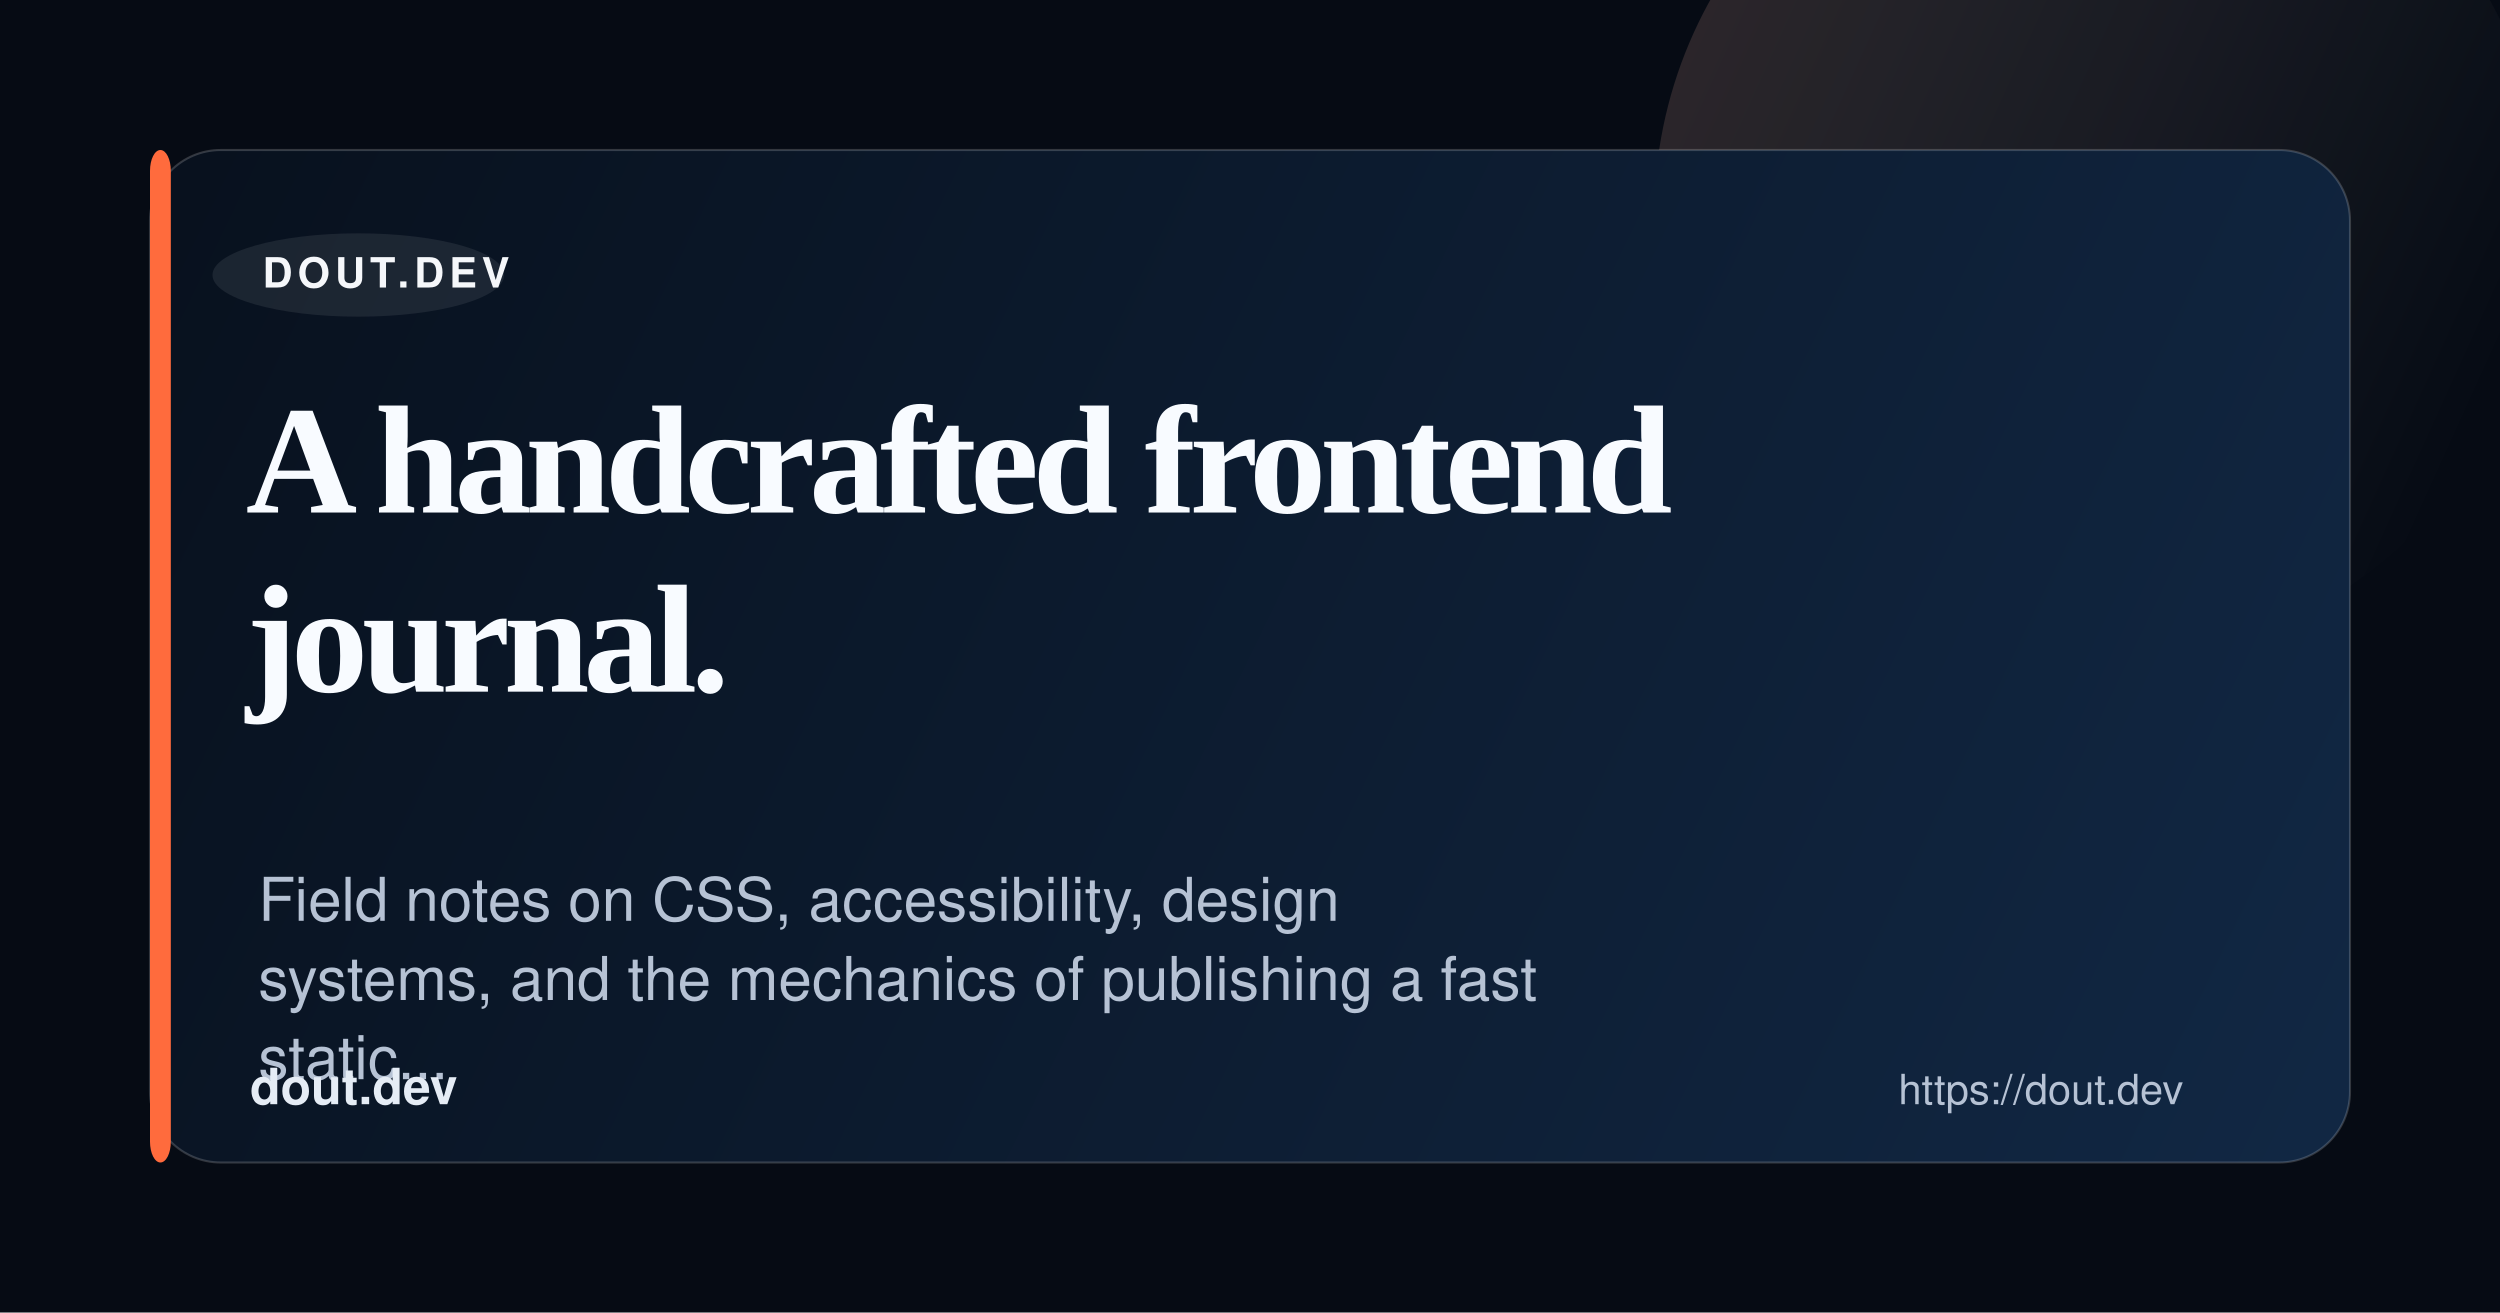
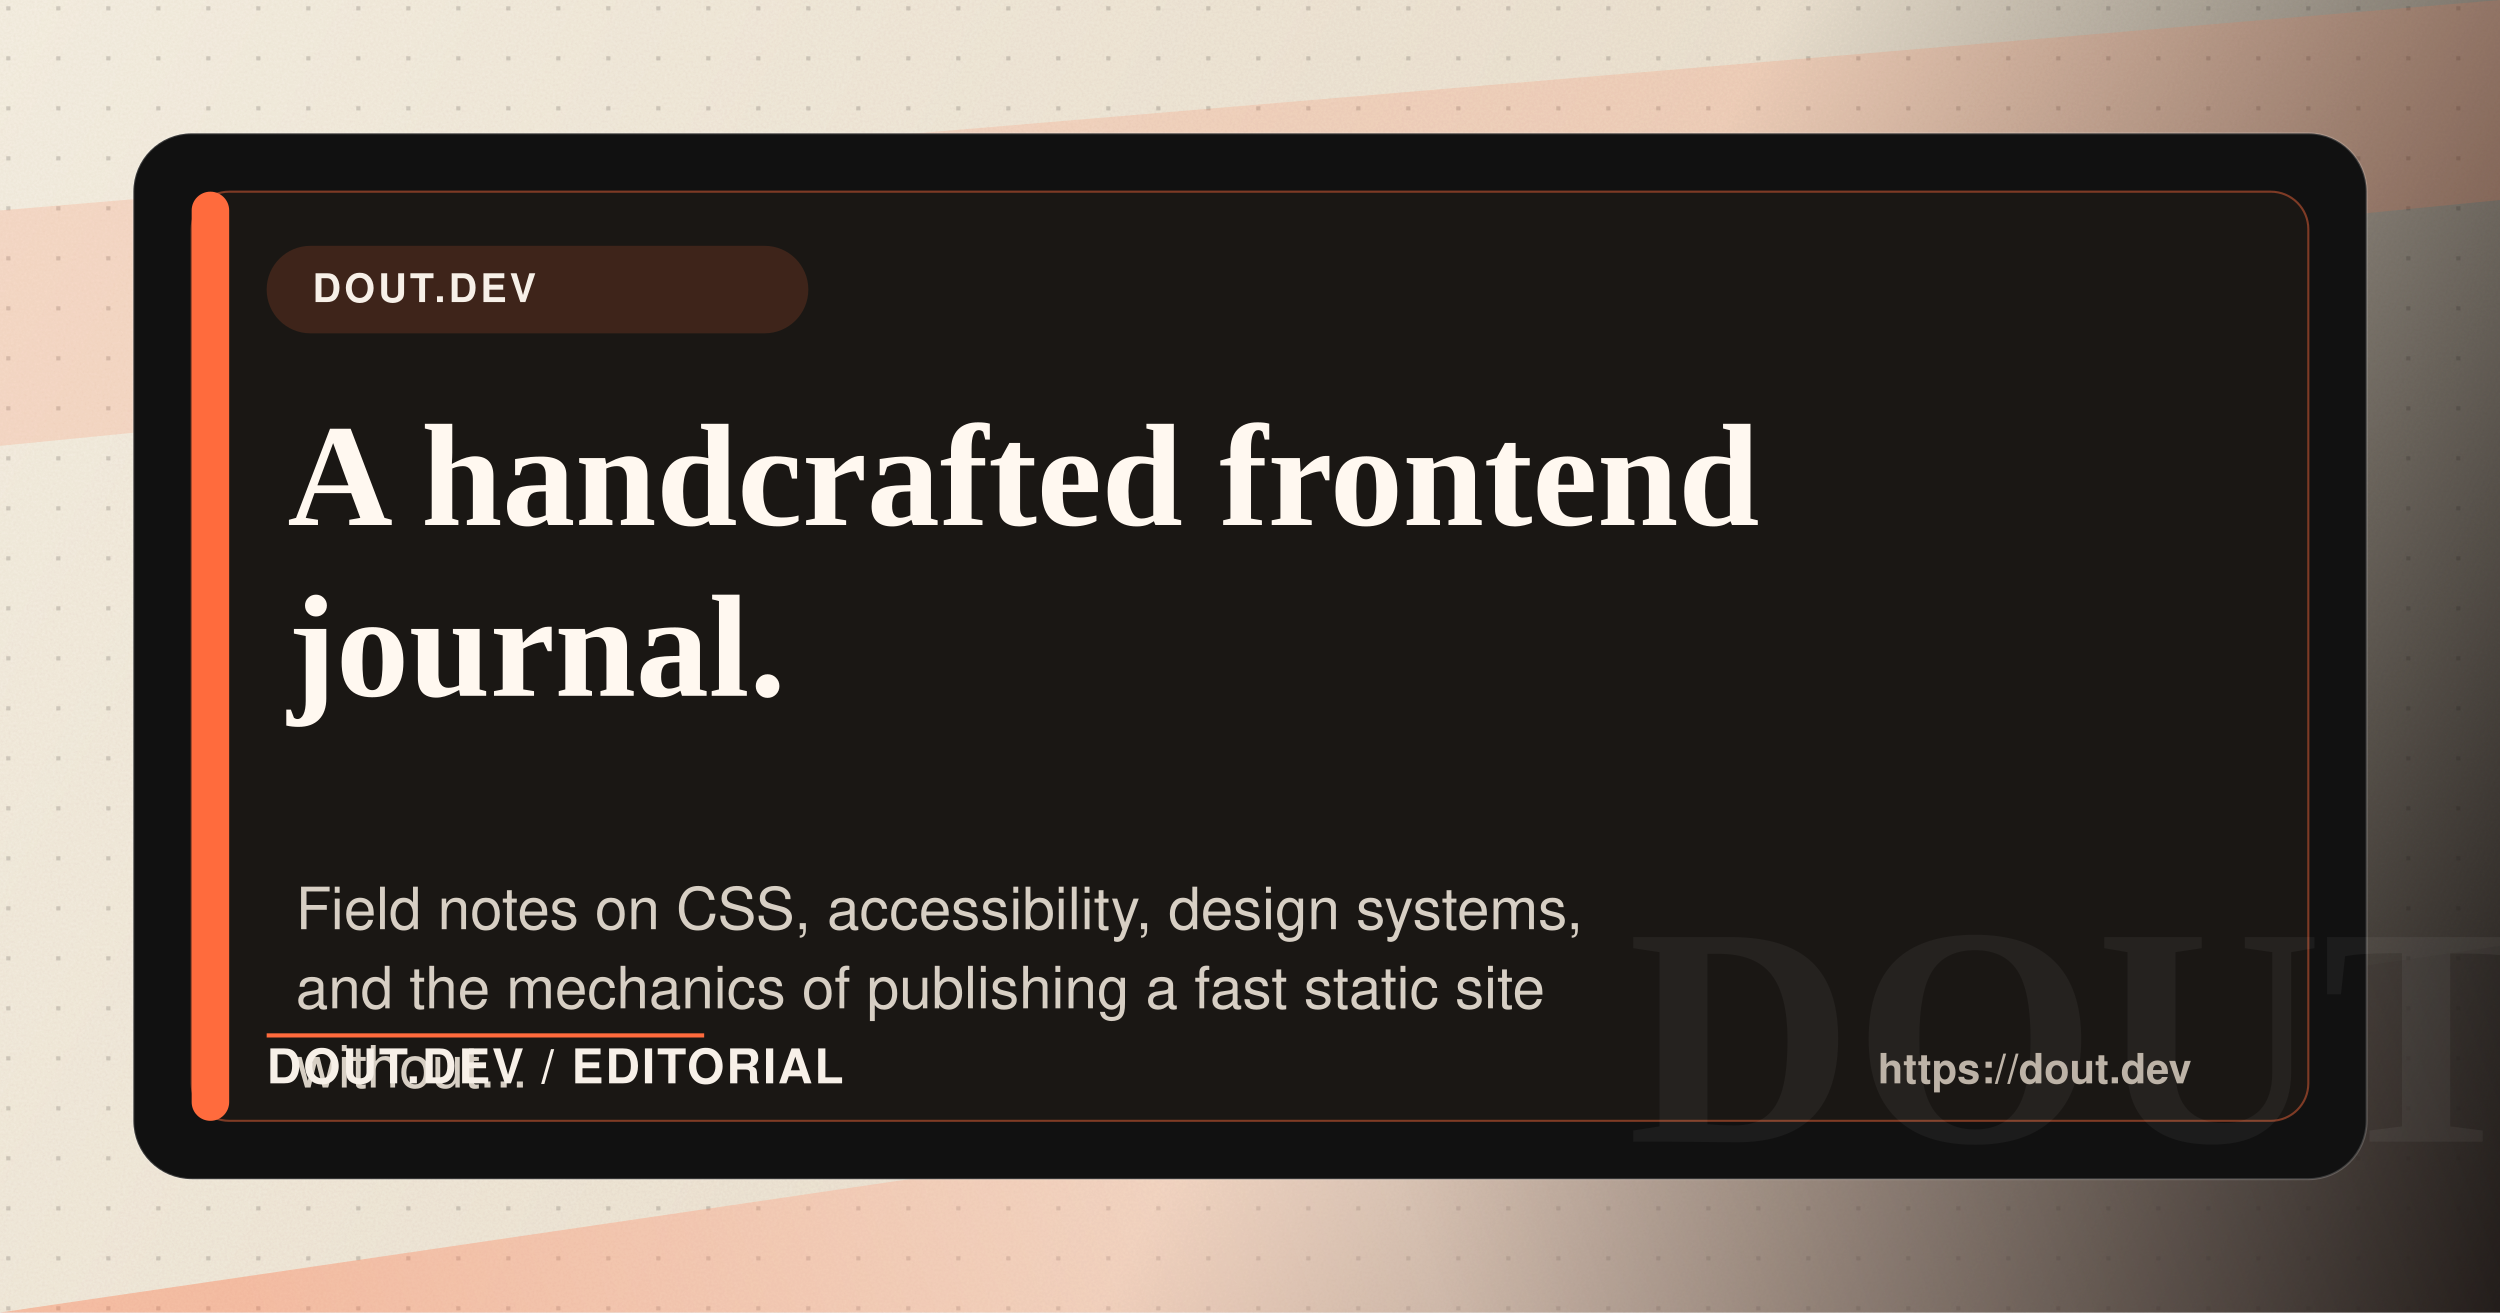
<svg xmlns="http://www.w3.org/2000/svg" width="1200" height="630" viewBox="0 0 1200 630" fill="none">
  <defs>
-     <linearGradient id="bg" x1="98" y1="72" x2="1102" y2="558" gradientUnits="userSpaceOnUse">
-       <stop stop-color="#08111E" />
-       <stop offset="1" stop-color="#112743" />
+     <filter id="paperTexture" x="0" y="0" width="100%" height="100%" color-interpolation-filters="sRGB">
+       <feTurbulence type="fractalNoise" baseFrequency="0.8" numOctaves="3" seed="17" result="noise" />
+       <feColorMatrix in="noise" type="matrix" values="0 0 0 0 0.52 0 0 0 0 0.48 0 0 0 0 0.42 0 0 0 0.08 0" />
+       <feBlend in="SourceGraphic" mode="multiply" />
+     </filter>
+     <linearGradient id="paper" x1="0" y1="0" x2="1200" y2="630" gradientUnits="userSpaceOnUse">
+       <stop stop-color="#F6EFE2" />
+       <stop offset="0.56" stop-color="#ECE2D1" />
+       <stop offset="1" stop-color="#15110F" />
    </linearGradient>
-     <linearGradient id="glow" x1="178" y1="118" x2="1046" y2="512" gradientUnits="userSpaceOnUse">
-       <stop stop-color="#ff6b3d" stop-opacity="0.34" />
-       <stop offset="1" stop-color="#FFFFFF" stop-opacity="0" />
+     <linearGradient id="accentSweep" x1="72" y1="520" x2="1128" y2="120" gradientUnits="userSpaceOnUse">
+       <stop stop-color="#ff6b3d" />
+       <stop offset="0.48" stop-color="#ffd0bf" />
+       <stop offset="1" stop-color="#111111" />
    </linearGradient>
+     <pattern id="dotGrid" width="24" height="24" patternUnits="userSpaceOnUse">
+       <rect x="3" y="3" width="2" height="2" fill="#16120F" fill-opacity="0.16" />
+     </pattern>
  </defs>
-   <rect width="1200" height="630" fill="#060B14" />
-   <circle cx="1008" cy="104" r="214" fill="url(#glow)" />
-   <rect x="72" y="72" width="1056" height="486" rx="34" fill="url(#bg)" stroke="#FFFFFF" stroke-opacity="0.18" />
-   <rect x="72" y="72" width="10" height="486" rx="10" fill="#ff6b3d" />
-   <rect x="102" y="112" width="140" height="40" rx="999" fill="#FFFFFF" fill-opacity="0.08" />
-   <text x="126" y="138" fill="#F5F7FA" font-family="Helvetica, Arial, sans-serif" font-size="20" font-weight="700" letter-spacing="0.12em">DOUT.DEV</text>
-   <text x="118" y="246" fill="#F8FBFF" font-family="Georgia, Times New Roman, serif" font-size="74" font-weight="700" letter-spacing="-0.04em">
-     <tspan x="118" dy="0">A handcrafted frontend</tspan>
-     <tspan x="118" dy="86">journal.</tspan>
+   <rect width="1200" height="630" fill="url(#paper)" filter="url(#paperTexture)" />
+   <rect width="1200" height="630" fill="url(#dotGrid)" />
+   <path d="M0 630 L1200 454 L1200 630 Z" fill="url(#accentSweep)" opacity="0.34" />
+   <path d="M0 101 L1200 0 L1200 96 L0 214 Z" fill="#ff6b3d" opacity="0.16" />
+   <rect x="64" y="64" width="1072" height="502" rx="28" fill="#111111" stroke="#FFFFFF" stroke-opacity="0.18" />
+   <rect x="92" y="92" width="1016" height="446" rx="18" fill="#1A1714" stroke="#ff6b3d" stroke-opacity="0.45" />
+   <rect x="92" y="92" width="18" height="446" rx="9" fill="#ff6b3d" />
+   <rect x="128" y="118" width="260" height="42" rx="21" ry="21" fill="#ff6b3d" fill-opacity="0.16" />
+   <text x="150" y="145" fill="#F7F0E8" font-family="Avenir Next, Segoe UI, Helvetica, Arial, sans-serif" font-size="19" font-weight="800" letter-spacing="0.08em">DOUT.DEV</text>
+   <text x="998" y="548" text-anchor="middle" fill="#FFFFFF" fill-opacity="0.05" font-family="Georgia, Times New Roman, serif" font-size="150" font-weight="700" letter-spacing="0">DOUT</text>
+   <text x="138" y="252" fill="#FFF8F0" font-family="Georgia, Times New Roman, serif" font-size="70" font-weight="700" letter-spacing="0">
+     <tspan x="138" dy="0">A handcrafted frontend</tspan>
+     <tspan x="138" dy="82">journal.</tspan>
  </text>
-   <text x="124" y="442" fill="#B6C2D4" font-family="Helvetica, Arial, sans-serif" font-size="29" font-weight="400">
-     <tspan x="124" dy="0">Field notes on CSS, accessibility, design</tspan>
-     <tspan x="124" dy="38">systems, and the mechanics of publishing a fast</tspan>
-     <tspan x="124" dy="38">static...</tspan>
+   <text x="142" y="446" fill="#D7CFC4" font-family="Avenir Next, Segoe UI, Helvetica, Arial, sans-serif" font-size="28" font-weight="500" letter-spacing="0">
+     <tspan x="142" dy="0">Field notes on CSS, accessibility, design systems,</tspan>
+     <tspan x="142" dy="38">and the mechanics of publishing a fast static site</tspan>
+     <tspan x="142" dy="38">without...</tspan>
  </text>
-   <text x="120" y="530" fill="#E5ECF5" font-family="Helvetica, Arial, sans-serif" font-size="24" font-weight="700">dout.dev</text>
-   <text x="1048" y="530" text-anchor="end" fill="#B6C2D4" font-family="Helvetica, Arial, sans-serif" font-size="20" font-weight="400">https://dout.dev</text>
+   <rect x="128" y="496" width="210" height="2" fill="#ff6b3d" />
+   <text x="128" y="520" fill="#F7F0E8" font-family="Avenir Next, Segoe UI, Helvetica, Arial, sans-serif" font-size="23" font-weight="800" letter-spacing="0.04em">DOUT.DEV / EDITORIAL</text>
+   <text x="1052" y="520" text-anchor="end" fill="#BDB3A7" font-family="Avenir Next, Segoe UI, Helvetica, Arial, sans-serif" font-size="20" font-weight="600" letter-spacing="0">https://dout.dev</text>
</svg>
